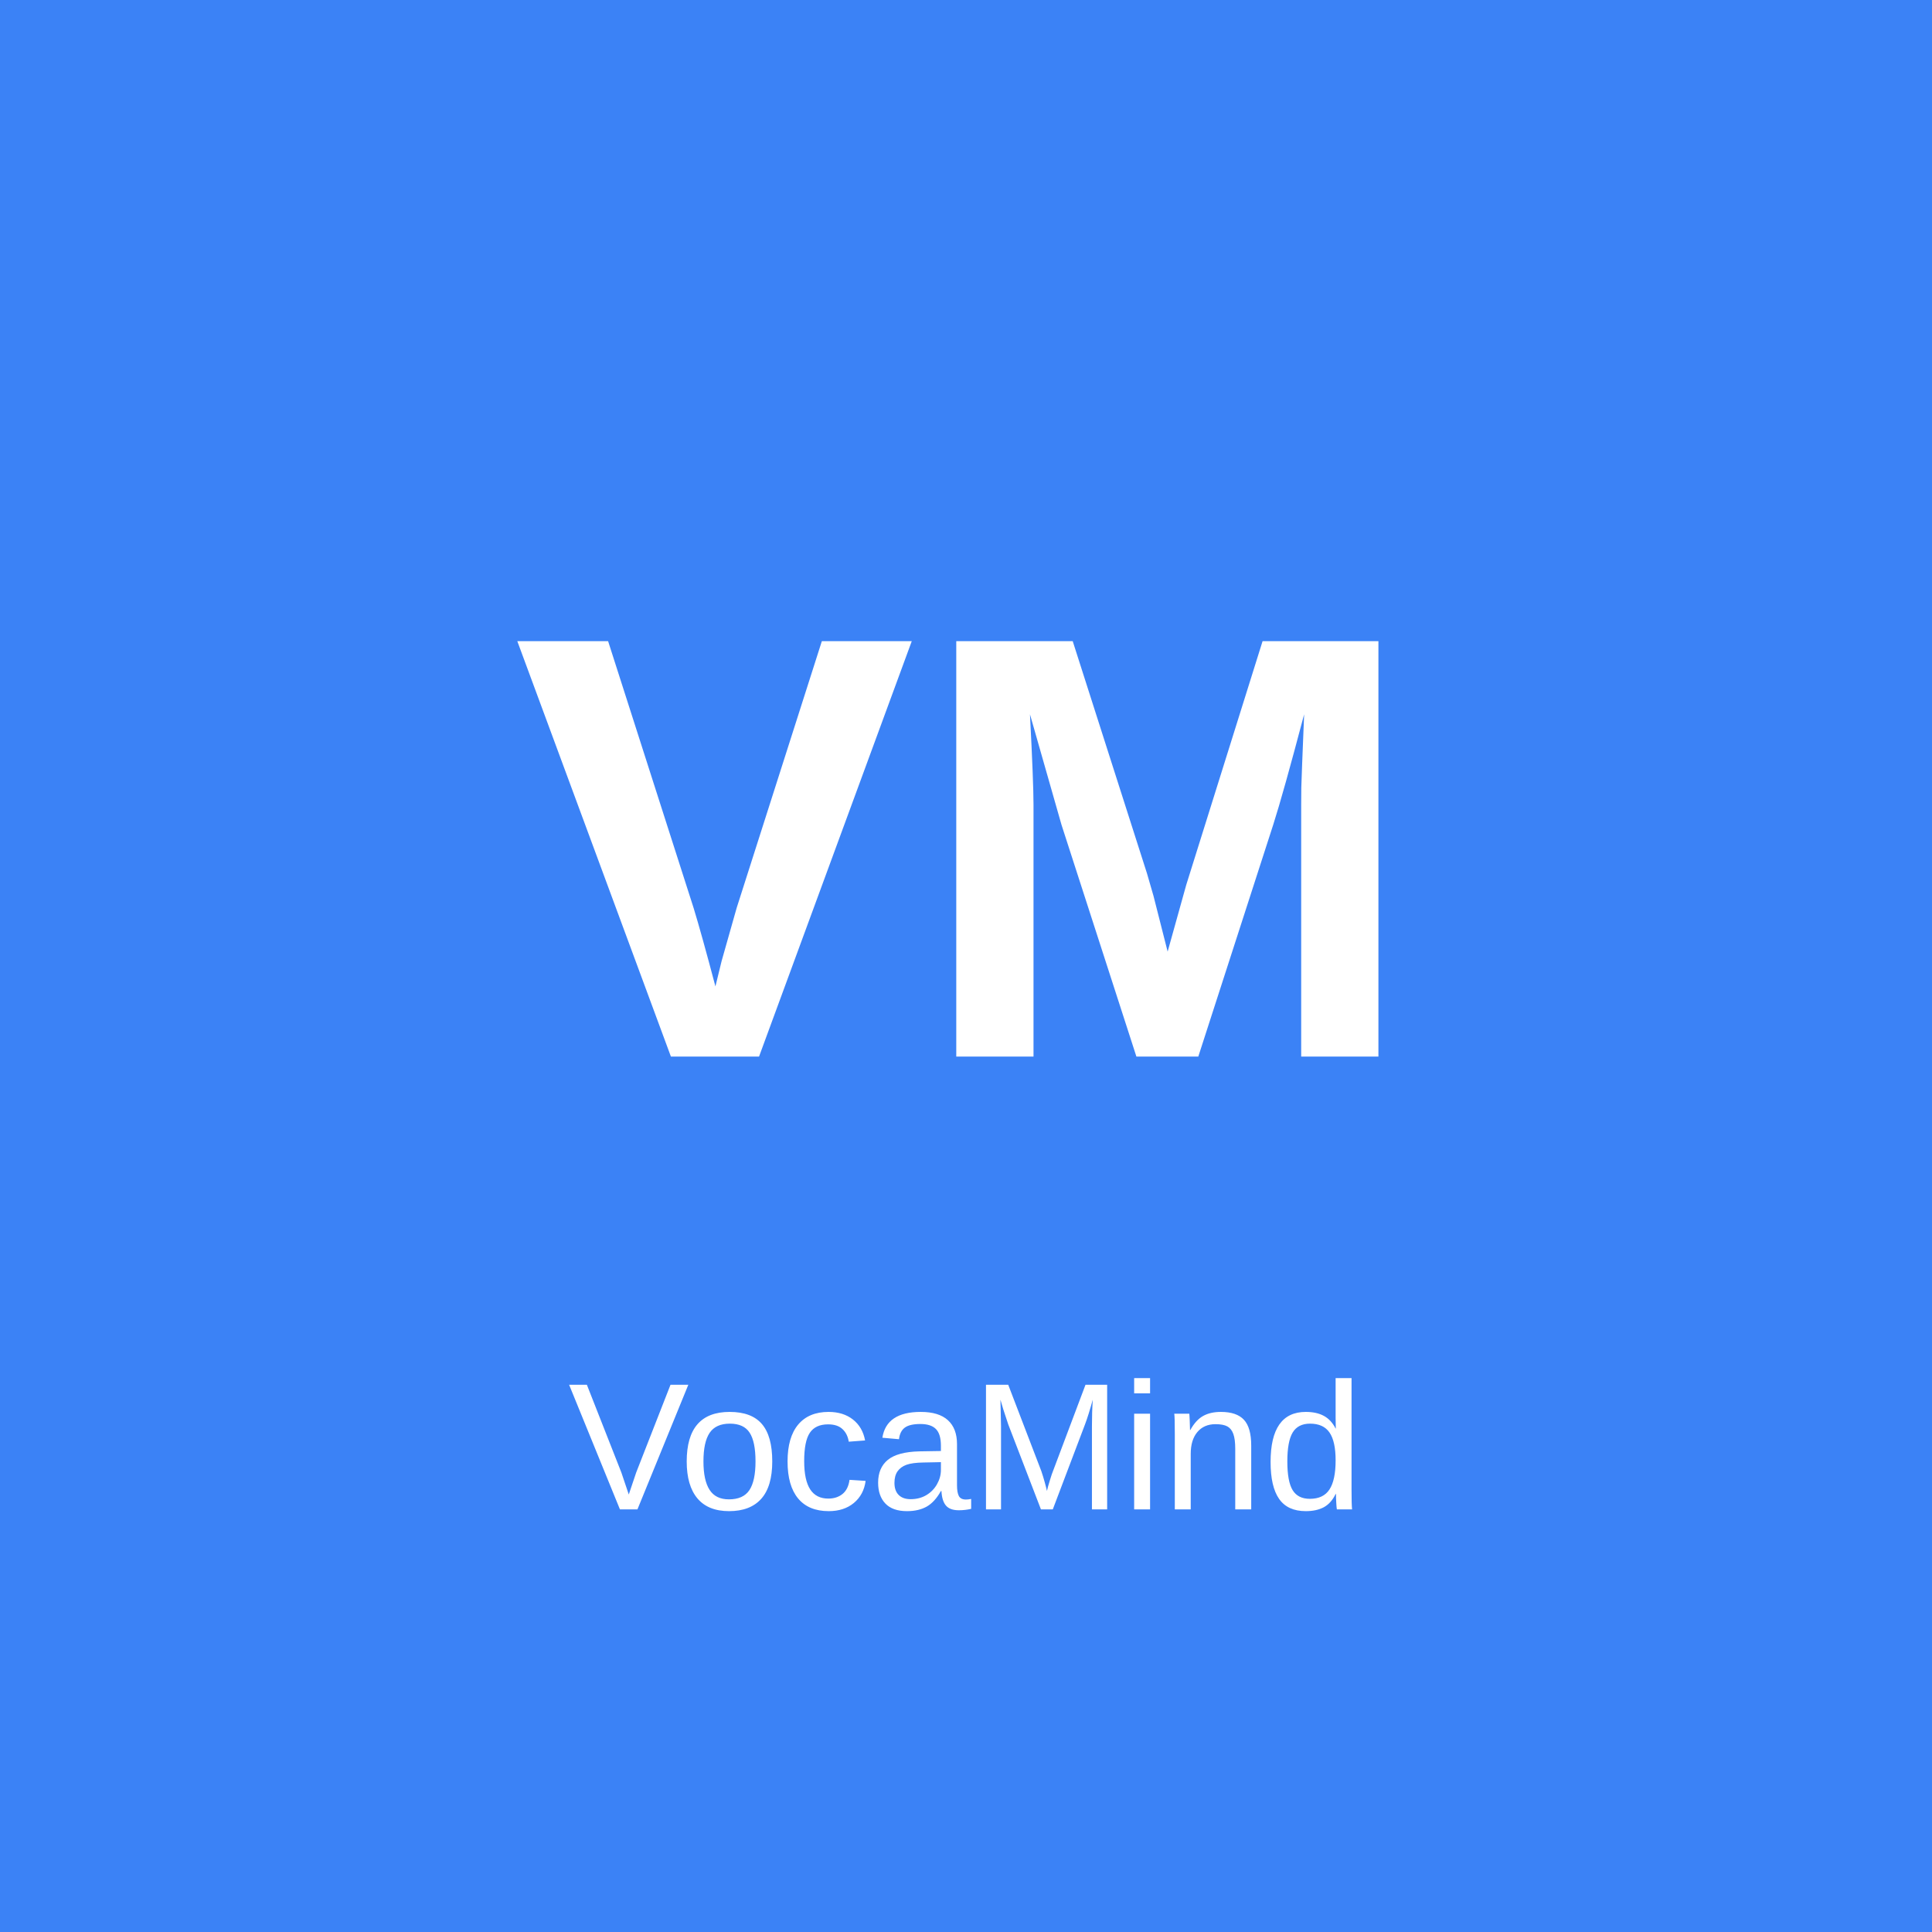
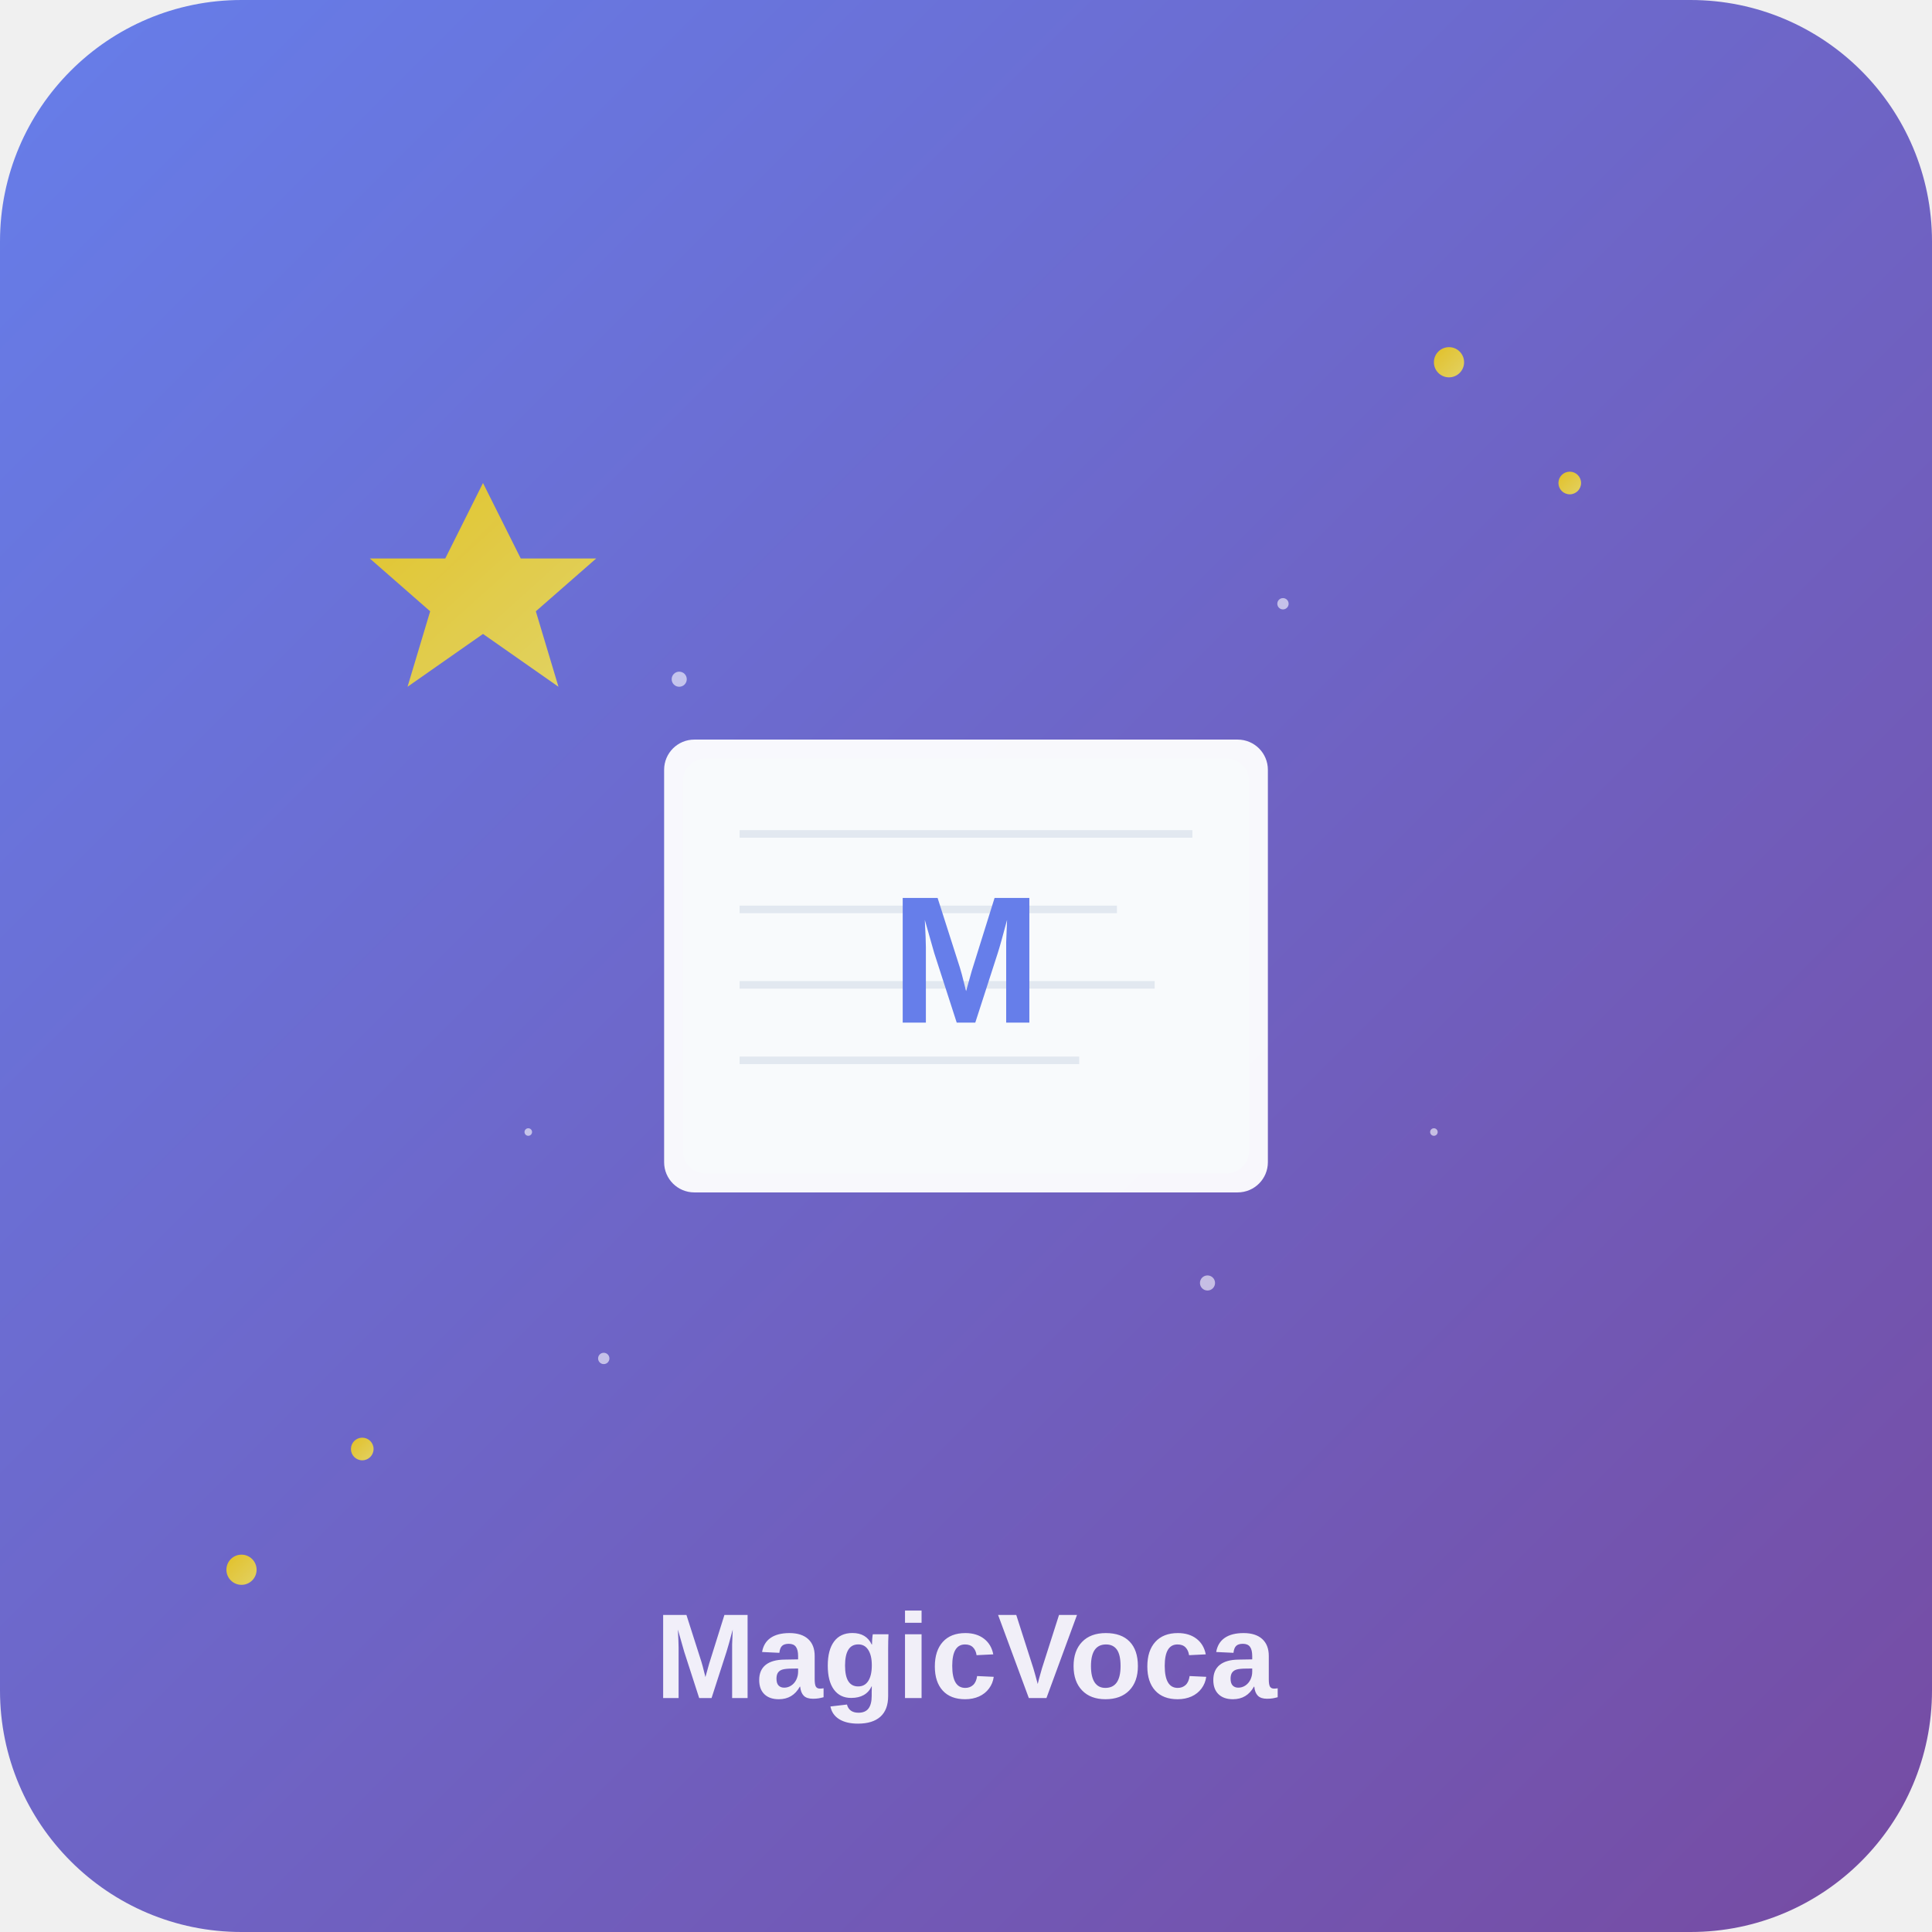
<svg xmlns="http://www.w3.org/2000/svg" width="512" height="512" viewBox="0 0 512 512">
-   <rect width="512" height="512" fill="#3b82f6" />
-   <text x="256" y="280" text-anchor="middle" fill="white" font-size="160" font-family="Arial, sans-serif" font-weight="bold">VM</text>
-   <text x="256" y="400" text-anchor="middle" fill="white" font-size="48" font-family="Arial, sans-serif">VocaMind</text>
+   <defs>
+     <linearGradient id="bgGradient" x1="0%" y1="0%" x2="100%" y2="100%">
+       <stop offset="0%" style="stop-color:#667eea;stop-opacity:1" />
+       <stop offset="100%" style="stop-color:#764ba2;stop-opacity:1" />
+     </linearGradient>
+     <linearGradient id="starGradient" x1="0%" y1="0%" x2="100%" y2="100%">
+       <stop offset="0%" style="stop-color:#ffd700;stop-opacity:1" />
+       <stop offset="100%" style="stop-color:#ffed4a;stop-opacity:1" />
+     </linearGradient>
+   </defs>
+   <rect width="512" height="512" rx="64" fill="url(#bgGradient)" />
+   <g fill="url(#starGradient)" opacity="0.8">
+     <path d="M128 128 L138 148 L158 148 L142 162 L148 182 L128 168 L108 182 L114 162 L98 148 L118 148 Z" />
+     <circle cx="384" cy="96" r="4" />
+     <circle cx="416" cy="128" r="3" />
+     <circle cx="96" cy="384" r="3" />
+     <circle cx="64" cy="416" r="4" />
+   </g>
+   <g transform="translate(256,256)">
+     <rect x="-80" y="-60" width="160" height="120" rx="8" fill="#ffffff" opacity="0.95" />
+     <rect x="-75" y="-55" width="150" height="110" rx="6" fill="#f8fafc" />
+     <line x1="-60" y1="-35" x2="60" y2="-35" stroke="#e2e8f0" stroke-width="2" />
+     <line x1="-60" y1="-15" x2="40" y2="-15" stroke="#e2e8f0" stroke-width="2" />
+     <line x1="-60" y1="5" x2="50" y2="5" stroke="#e2e8f0" stroke-width="2" />
+     <line x1="-60" y1="25" x2="30" y2="25" stroke="#e2e8f0" stroke-width="2" />
+     <text x="0" y="15" text-anchor="middle" fill="#667eea" font-size="48" font-family="Arial, sans-serif" font-weight="bold">M</text>
+   </g>
+   <g fill="#ffffff" opacity="0.6">
+     <circle cx="180" cy="180" r="2" />
+     <circle cx="340" cy="160" r="1.5" />
+     <circle cx="320" cy="340" r="2" />
+     <circle cx="160" cy="360" r="1.5" />
+     <circle cx="380" cy="300" r="1" />
+     <circle cx="140" cy="300" r="1" />
+   </g>
+   <text x="256" y="450" text-anchor="middle" fill="#ffffff" font-size="32" font-family="Arial, sans-serif" font-weight="600" opacity="0.9">MagicVoca</text>
</svg>
